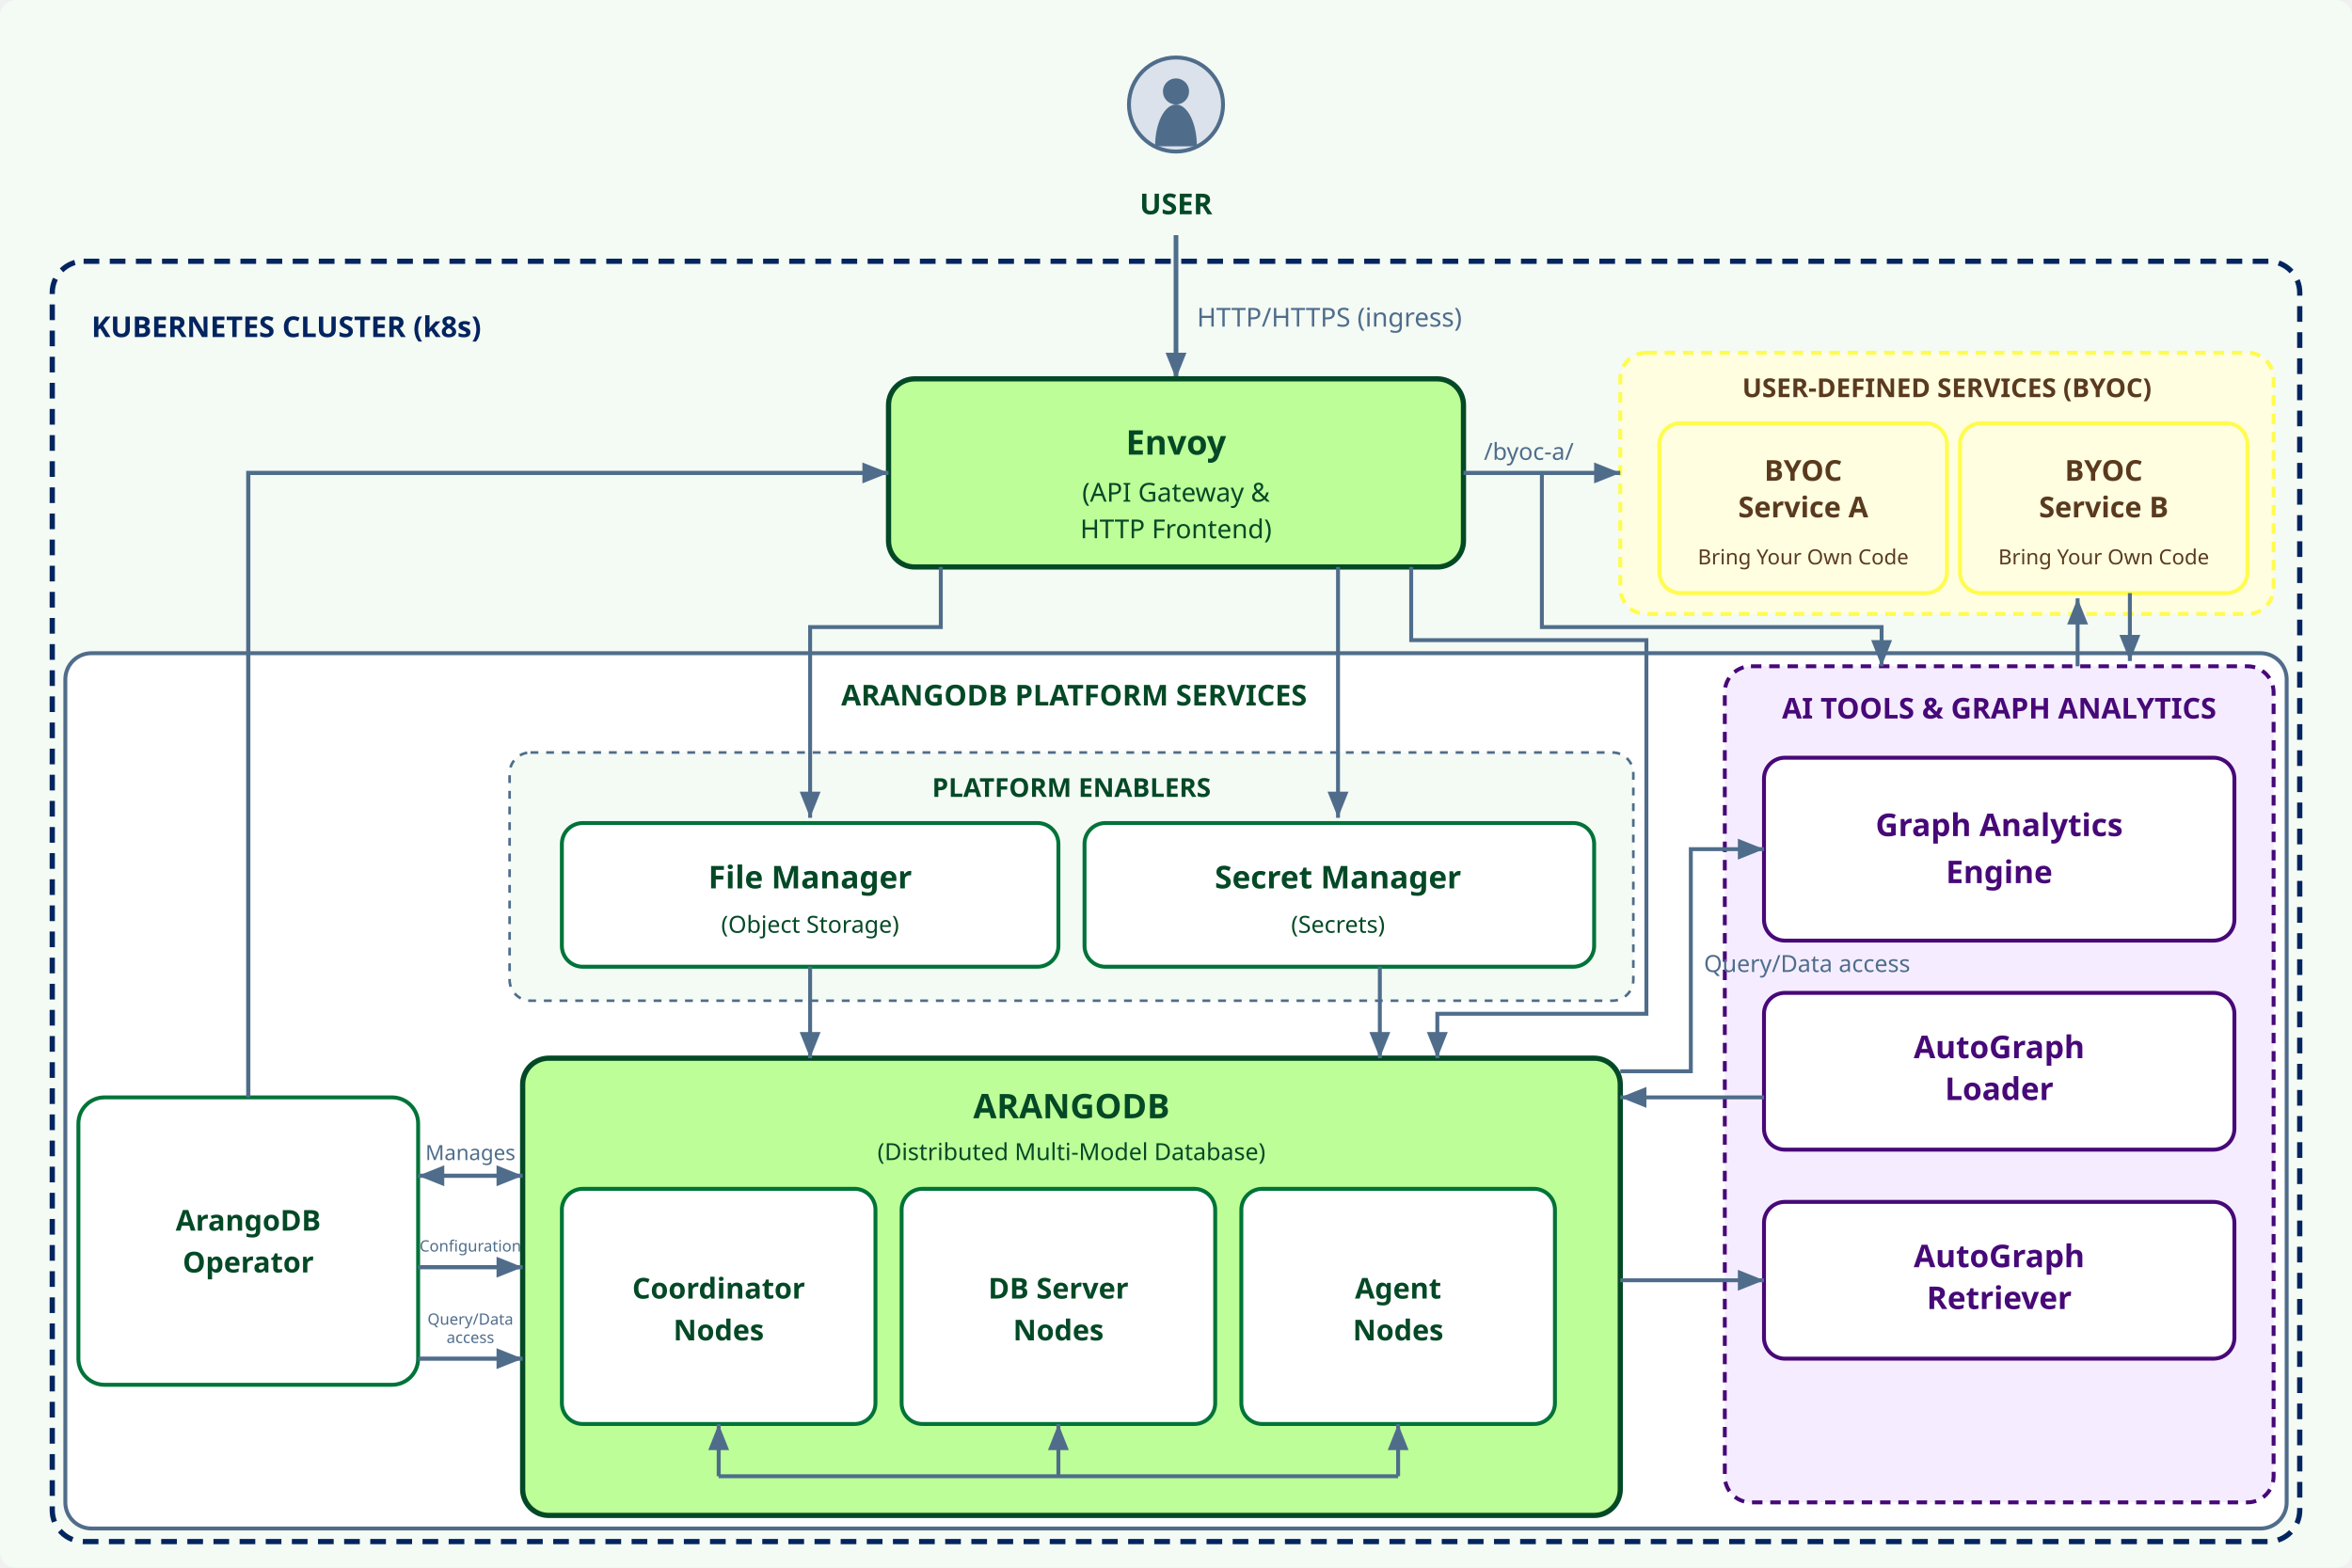
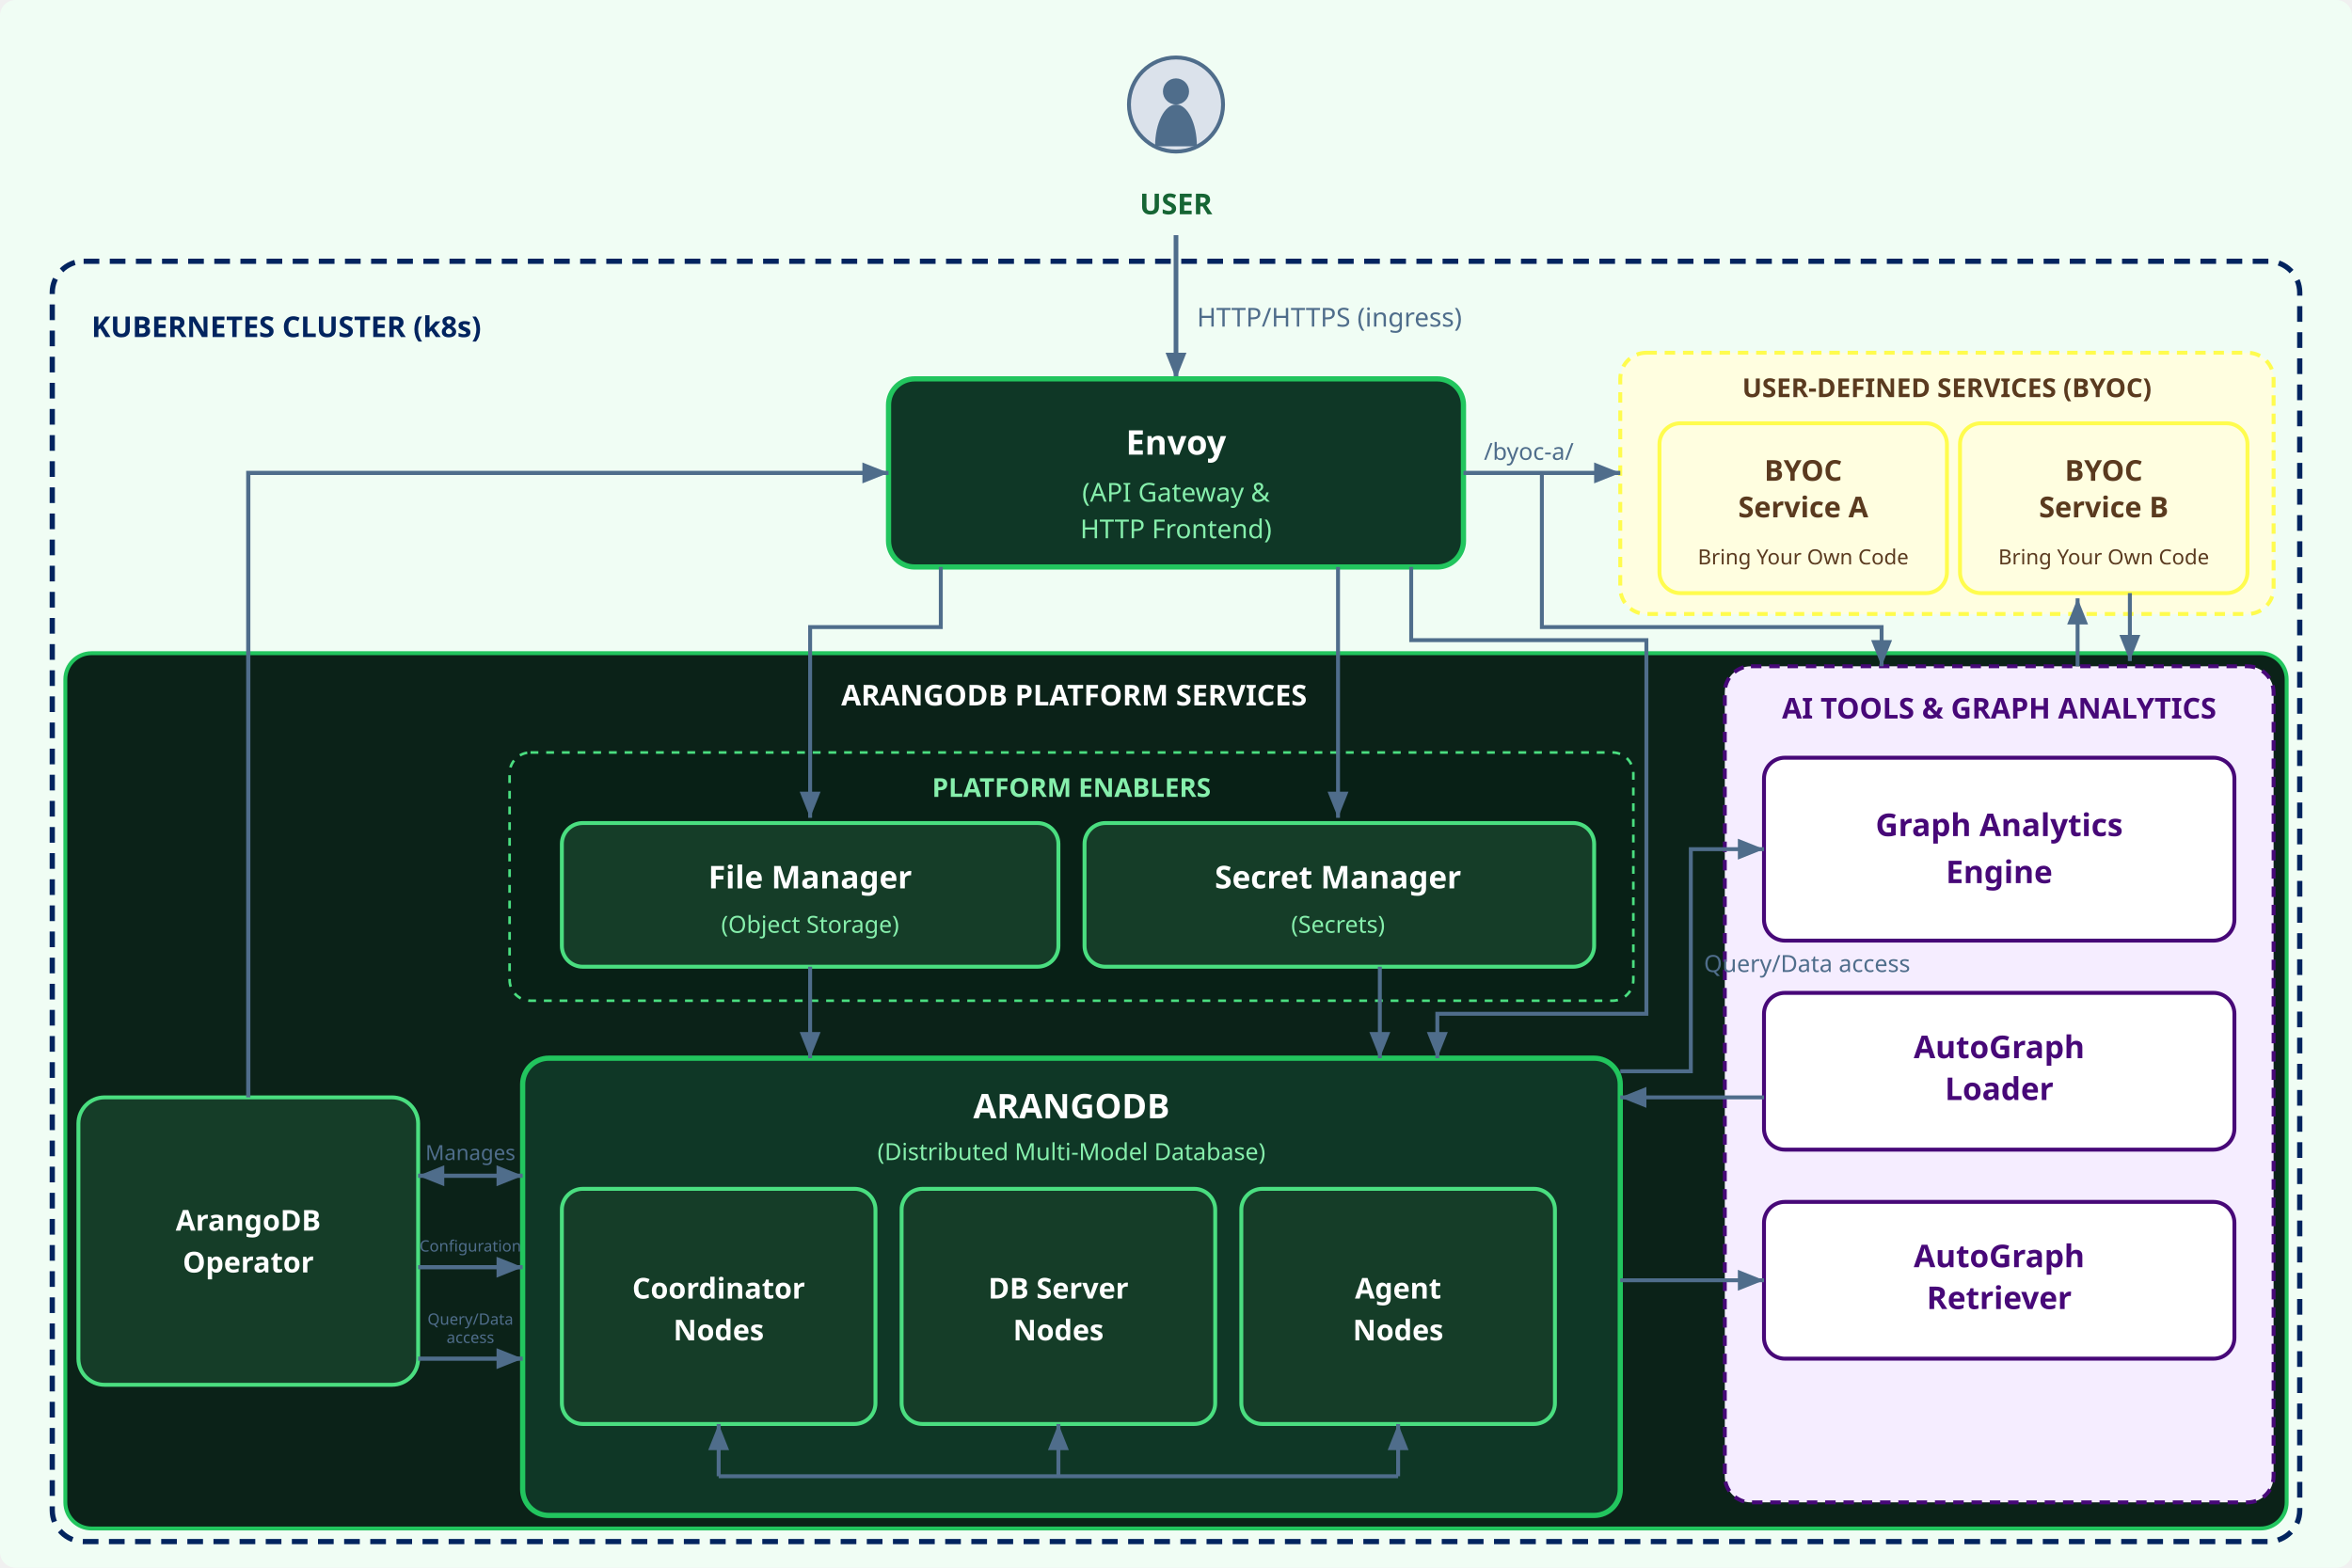
<svg xmlns="http://www.w3.org/2000/svg" xmlns:xlink="http://www.w3.org/1999/xlink" viewBox="0 0 900 600" style="display:block;width:100%;max-width:900px;margin:0 auto">
  <style>
    .arch .card-link { cursor: pointer; }
    .arch .card-link .node { transition: fill 120ms, stroke 120ms; }
-     .arch .card-link:hover .node    { fill: #BEFE99; stroke: #044926; }
-     .arch .card-link:hover .node-db { fill: #B9FF38; stroke: #044926; }
+     .arch .card-link:hover .node    { fill: #1f5c38; stroke: #4ade80; }
+     .arch .card-link:hover .node-db { fill: #174d2e; stroke: #4ade80; }
    .arch .card-link:hover .node-ai { fill: #e9d8fb; stroke: #470878; }
    .arch .card-link:hover .node-byoc { fill: #FFFC4E; stroke: #5a3a1f; }
-     .arch .card-link:hover .node-op { fill: #BEFE99; stroke: #044926; }
+     .arch .card-link:hover .node-op { fill: #1f5c38; stroke: #4ade80; }
  </style>
  <defs>
    <marker id="arrow-g" markerWidth="10" markerHeight="8" refX="10" refY="4" orient="auto" markerUnits="userSpaceOnUse">
      <polygon points="0 0,10 4,0 8" fill="#4F6D8B" />
    </marker>
    <marker id="arrow-g-start" markerWidth="10" markerHeight="8" refX="0" refY="4" orient="auto" markerUnits="userSpaceOnUse">
      <polygon points="10 0,0 4,10 8" fill="#4F6D8B" />
    </marker>
  </defs>
  <g class="arch">
-     <rect width="900" height="600" fill="#F4FAF4" rx="6" />
+     <rect width="900" height="600" fill="#f0fdf4" rx="6" />
    <g>
      <circle cx="450" cy="40" r="18" fill="#dbe2eb" stroke="#4F6D8B" stroke-width="1.5" />
      <circle cx="450" cy="35" r="5" fill="#4F6D8B" />
      <path d="M 442 56 A 8 16 0 0 1 458 56 Z" fill="#4F6D8B" />
-       <text x="450" y="82" text-anchor="middle" font-family="sans-serif" font-size="11" font-weight="bold" fill="#044926">USER</text>
+       <text x="450" y="82" text-anchor="middle" font-family="sans-serif" font-size="11" font-weight="bold" fill="#166534">USER</text>
    </g>
-     <rect x="20" y="100" width="860" height="490" rx="12" fill="#F4FAF4" stroke="#02245F" stroke-width="2" stroke-dasharray="6 4" />
+     <rect x="20" y="100" width="860" height="490" rx="12" fill="#f0fdf4" stroke="#02245F" stroke-width="2" stroke-dasharray="6 4" />
    <a xlink:href="https://kubernetes.io/" target="_blank">
      <text x="35" y="129" font-family="sans-serif" font-size="11" font-weight="bold" fill="#02245F">KUBERNETES CLUSTER (k8s)</text>
    </a>
    <path d="M 450 90 L 450 145" stroke="#4F6D8B" stroke-width="1.8" fill="none" marker-end="url(#arrow-g)" />
    <text x="458" y="125" font-family="sans-serif" font-size="10" fill="#4F6D8B">HTTP/HTTPS (ingress)</text>
    <a class="card-link" xlink:href="/arangodb/4.0/develop/http-api/">
-       <rect x="340" y="145" width="220" height="72" rx="10" class="node" fill="#BEFE99" stroke="#044926" stroke-width="2" />
-       <text x="450" y="174" text-anchor="middle" font-family="sans-serif" font-size="13" font-weight="bold" fill="#044926">Envoy</text>
-       <text x="450" y="192" text-anchor="middle" font-family="sans-serif" font-size="10" fill="#044926">(API Gateway &amp;</text>
-       <text x="450" y="206" text-anchor="middle" font-family="sans-serif" font-size="10" fill="#044926">HTTP Frontend)</text>
+       <rect x="340" y="145" width="220" height="72" rx="10" class="node" fill="#0f3726" stroke="#22c55e" stroke-width="2" />
+       <text x="450" y="174" text-anchor="middle" font-family="sans-serif" font-size="13" font-weight="bold" fill="#ffffff">Envoy</text>
+       <text x="450" y="192" text-anchor="middle" font-family="sans-serif" font-size="10" fill="#86efac">(API Gateway &amp;</text>
+       <text x="450" y="206" text-anchor="middle" font-family="sans-serif" font-size="10" fill="#86efac">HTTP Frontend)</text>
    </a>
    <a class="card-link" xlink:href="/platform-suite/container-manager/">
      <rect x="620" y="135" width="250" height="100" rx="10" fill="#FFFEE0" stroke="#FFFC4E" stroke-width="1.5" stroke-dasharray="4 3" />
      <text x="745" y="152" text-anchor="middle" font-family="sans-serif" font-size="10" font-weight="bold" fill="#5a3a1f">USER-DEFINED SERVICES (BYOC)</text>
    </a>
    <a class="card-link" xlink:href="/platform-suite/container-manager/">
      <rect x="635" y="162" width="110" height="65" rx="8" class="node-byoc" fill="#FFFEE0" stroke="#FFFC4E" stroke-width="1.5" />
      <text x="690" y="184" text-anchor="middle" font-family="sans-serif" font-size="11" font-weight="bold" fill="#5a3a1f">BYOC</text>
      <text x="690" y="198" text-anchor="middle" font-family="sans-serif" font-size="11" font-weight="bold" fill="#5a3a1f">Service A</text>
      <text x="690" y="216" text-anchor="middle" font-family="sans-serif" font-size="8" fill="#5a3a1f">Bring Your Own Code</text>
    </a>
    <a class="card-link" xlink:href="/platform-suite/container-manager/">
      <rect x="750" y="162" width="110" height="65" rx="8" class="node-byoc" fill="#FFFEE0" stroke="#FFFC4E" stroke-width="1.5" />
      <text x="805" y="184" text-anchor="middle" font-family="sans-serif" font-size="11" font-weight="bold" fill="#5a3a1f">BYOC</text>
      <text x="805" y="198" text-anchor="middle" font-family="sans-serif" font-size="11" font-weight="bold" fill="#5a3a1f">Service B</text>
      <text x="805" y="216" text-anchor="middle" font-family="sans-serif" font-size="8" fill="#5a3a1f">Bring Your Own Code</text>
    </a>
    <path d="M 560 181 L 620 181" stroke="#4F6D8B" stroke-width="1.6" fill="none" marker-end="url(#arrow-g)" />
    <text x="585" y="176" text-anchor="middle" font-family="sans-serif" font-size="9" fill="#4F6D8B">/byoc-a/</text>
-     <a class="card-link" xlink:href="/platform-suite/">
-       <rect x="25" y="250" width="850" height="335" rx="10" fill="#ffffff" stroke="#4F6D8B" stroke-width="1.5" />
-       <text x="411" y="270" text-anchor="middle" font-family="sans-serif" font-size="11" font-weight="bold" fill="#044926">ARANGODB PLATFORM SERVICES</text>
-     </a>
-     <a class="card-link" xlink:href="/platform-suite/">
-       <rect x="195" y="288" width="430" height="95" rx="8" fill="#F4FAF4" stroke="#4F6D8B" stroke-width="1" stroke-dasharray="3 3" />
-       <text x="410" y="305" text-anchor="middle" font-family="sans-serif" font-size="10" font-weight="bold" fill="#044926">PLATFORM ENABLERS</text>
-     </a>
+     <rect x="25" y="250" width="850" height="335" rx="10" fill="#0b2218" stroke="#22c55e" stroke-width="1.5" />
+     <text x="411" y="270" text-anchor="middle" font-family="sans-serif" font-size="11" font-weight="bold" fill="#ffffff">ARANGODB PLATFORM SERVICES</text>
+     <rect x="195" y="288" width="430" height="95" rx="8" fill="#082016" stroke="#4ade80" stroke-width="1" stroke-dasharray="3 3" />
+     <text x="410" y="305" text-anchor="middle" font-family="sans-serif" font-size="10" font-weight="bold" fill="#86efac">PLATFORM ENABLERS</text>
    <a class="card-link" xlink:href="/platform-suite/file-manager/">
-       <rect x="215" y="315" width="190" height="55" rx="8" class="node" fill="#ffffff" stroke="#007339" stroke-width="1.5" />
-       <text x="310" y="340" text-anchor="middle" font-family="sans-serif" font-size="12" font-weight="bold" fill="#044926">File Manager</text>
-       <text x="310" y="357" text-anchor="middle" font-family="sans-serif" font-size="9" fill="#044926">(Object Storage)</text>
+       <rect x="215" y="315" width="190" height="55" rx="8" class="node" fill="#153d28" stroke="#4ade80" stroke-width="1.5" />
+       <text x="310" y="340" text-anchor="middle" font-family="sans-serif" font-size="12" font-weight="bold" fill="#ffffff">File Manager</text>
+       <text x="310" y="357" text-anchor="middle" font-family="sans-serif" font-size="9" fill="#86efac">(Object Storage)</text>
    </a>
    <a class="card-link" xlink:href="/platform-suite/secrets-manager/">
-       <rect x="415" y="315" width="195" height="55" rx="8" class="node" fill="#ffffff" stroke="#007339" stroke-width="1.5" />
-       <text x="512" y="340" text-anchor="middle" font-family="sans-serif" font-size="12" font-weight="bold" fill="#044926">Secret Manager</text>
-       <text x="512" y="357" text-anchor="middle" font-family="sans-serif" font-size="9" fill="#044926">(Secrets)</text>
+       <rect x="415" y="315" width="195" height="55" rx="8" class="node" fill="#153d28" stroke="#4ade80" stroke-width="1.5" />
+       <text x="512" y="340" text-anchor="middle" font-family="sans-serif" font-size="12" font-weight="bold" fill="#ffffff">Secret Manager</text>
+       <text x="512" y="357" text-anchor="middle" font-family="sans-serif" font-size="9" fill="#86efac">(Secrets)</text>
    </a>
    <a class="card-link" xlink:href="/arangodb/">
-       <rect x="200" y="405" width="420" height="175" rx="10" class="node-db" fill="#BEFE99" stroke="#044926" stroke-width="2" />
-       <text x="410" y="428" text-anchor="middle" font-family="sans-serif" font-size="13" font-weight="bold" fill="#044926">ARANGODB</text>
-       <text x="410" y="444" text-anchor="middle" font-family="sans-serif" font-size="9" fill="#044926">(Distributed Multi-Model Database)</text>
+       <rect x="200" y="405" width="420" height="175" rx="10" class="node-db" fill="#0f3726" stroke="#22c55e" stroke-width="2" />
+       <text x="410" y="428" text-anchor="middle" font-family="sans-serif" font-size="13" font-weight="bold" fill="#ffffff">ARANGODB</text>
+       <text x="410" y="444" text-anchor="middle" font-family="sans-serif" font-size="9" fill="#86efac">(Distributed Multi-Model Database)</text>
    </a>
    <a class="card-link" xlink:href="/arangodb/4.0/deploy/cluster/">
-       <rect x="215" y="455" width="120" height="90" rx="8" class="node" fill="#ffffff" stroke="#007339" stroke-width="1.5" />
-       <text x="275" y="497" text-anchor="middle" font-family="sans-serif" font-size="11" font-weight="bold" fill="#044926">Coordinator</text>
-       <text x="275" y="513" text-anchor="middle" font-family="sans-serif" font-size="11" font-weight="bold" fill="#044926">Nodes</text>
+       <rect x="215" y="455" width="120" height="90" rx="8" class="node" fill="#153d28" stroke="#4ade80" stroke-width="1.5" />
+       <text x="275" y="497" text-anchor="middle" font-family="sans-serif" font-size="11" font-weight="bold" fill="#ffffff">Coordinator</text>
+       <text x="275" y="513" text-anchor="middle" font-family="sans-serif" font-size="11" font-weight="bold" fill="#ffffff">Nodes</text>
    </a>
    <a class="card-link" xlink:href="/arangodb/4.0/deploy/cluster/">
-       <rect x="345" y="455" width="120" height="90" rx="8" class="node" fill="#ffffff" stroke="#007339" stroke-width="1.5" />
-       <text x="405" y="497" text-anchor="middle" font-family="sans-serif" font-size="11" font-weight="bold" fill="#044926">DB Server</text>
-       <text x="405" y="513" text-anchor="middle" font-family="sans-serif" font-size="11" font-weight="bold" fill="#044926">Nodes</text>
+       <rect x="345" y="455" width="120" height="90" rx="8" class="node" fill="#153d28" stroke="#4ade80" stroke-width="1.5" />
+       <text x="405" y="497" text-anchor="middle" font-family="sans-serif" font-size="11" font-weight="bold" fill="#ffffff">DB Server</text>
+       <text x="405" y="513" text-anchor="middle" font-family="sans-serif" font-size="11" font-weight="bold" fill="#ffffff">Nodes</text>
    </a>
    <a class="card-link" xlink:href="/arangodb/4.0/deploy/cluster/">
-       <rect x="475" y="455" width="120" height="90" rx="8" class="node" fill="#ffffff" stroke="#007339" stroke-width="1.5" />
-       <text x="535" y="497" text-anchor="middle" font-family="sans-serif" font-size="11" font-weight="bold" fill="#044926">Agent</text>
-       <text x="535" y="513" text-anchor="middle" font-family="sans-serif" font-size="11" font-weight="bold" fill="#044926">Nodes</text>
+       <rect x="475" y="455" width="120" height="90" rx="8" class="node" fill="#153d28" stroke="#4ade80" stroke-width="1.5" />
+       <text x="535" y="497" text-anchor="middle" font-family="sans-serif" font-size="11" font-weight="bold" fill="#ffffff">Agent</text>
+       <text x="535" y="513" text-anchor="middle" font-family="sans-serif" font-size="11" font-weight="bold" fill="#ffffff">Nodes</text>
    </a>
    <path d="M 275 565 L 535 565" stroke="#4F6D8B" stroke-width="1.5" fill="none" />
    <path d="M 275 565 L 275 545" stroke="#4F6D8B" stroke-width="1.5" fill="none" marker-end="url(#arrow-g)" />
    <path d="M 405 565 L 405 545" stroke="#4F6D8B" stroke-width="1.5" fill="none" marker-end="url(#arrow-g)" />
    <path d="M 535 565 L 535 545" stroke="#4F6D8B" stroke-width="1.5" fill="none" marker-end="url(#arrow-g)" />
    <a class="card-link" xlink:href="/agentic-ai-suite/">
      <rect x="660" y="255" width="210" height="320" rx="10" fill="#f5edff" stroke="#470878" stroke-width="1.5" stroke-dasharray="4 3" />
      <text x="765" y="275" text-anchor="middle" font-family="sans-serif" font-size="11" font-weight="bold" fill="#470878">AI TOOLS &amp; GRAPH ANALYTICS</text>
    </a>
    <path d="M 590 181 L 590 240 L 720 240 L 720 255" stroke="#4F6D8B" stroke-width="1.5" fill="none" marker-end="url(#arrow-g)" />
    <a class="card-link" xlink:href="/agentic-ai-suite/graph-analytics/">
      <rect x="675" y="290" width="180" height="70" rx="8" class="node-ai" fill="#ffffff" stroke="#470878" stroke-width="1.5" />
      <text x="765" y="320" text-anchor="middle" font-family="sans-serif" font-size="12" font-weight="bold" fill="#470878">Graph Analytics</text>
      <text x="765" y="338" text-anchor="middle" font-family="sans-serif" font-size="12" font-weight="bold" fill="#470878">Engine</text>
    </a>
-     <a class="card-link" xlink:href="/agentic-ai-suite/importer/">
+     <a class="card-link" xlink:href="/agentic-ai-suite/autograph/">
      <rect x="675" y="380" width="180" height="60" rx="8" class="node-ai" fill="#ffffff" stroke="#470878" stroke-width="1.5" />
      <text x="765" y="405" text-anchor="middle" font-family="sans-serif" font-size="12" font-weight="bold" fill="#470878">AutoGraph</text>
      <text x="765" y="421" text-anchor="middle" font-family="sans-serif" font-size="12" font-weight="bold" fill="#470878">Loader</text>
    </a>
    <a class="card-link" xlink:href="/agentic-ai-suite/retriever/">
      <rect x="675" y="460" width="180" height="60" rx="8" class="node-ai" fill="#ffffff" stroke="#470878" stroke-width="1.5" />
      <text x="765" y="485" text-anchor="middle" font-family="sans-serif" font-size="12" font-weight="bold" fill="#470878">AutoGraph</text>
      <text x="765" y="501" text-anchor="middle" font-family="sans-serif" font-size="12" font-weight="bold" fill="#470878">Retriever</text>
    </a>
    <a class="card-link" xlink:href="https://arangodb.github.io/kube-arangodb/" target="_blank">
-       <rect x="30" y="420" width="130" height="110" rx="10" class="node-op" fill="#ffffff" stroke="#007339" stroke-width="1.5" />
-       <text x="95" y="471" text-anchor="middle" font-family="sans-serif" font-size="11" font-weight="bold" fill="#044926">ArangoDB</text>
-       <text x="95" y="487" text-anchor="middle" font-family="sans-serif" font-size="11" font-weight="bold" fill="#044926">Operator</text>
+       <rect x="30" y="420" width="130" height="110" rx="10" class="node-op" fill="#153d28" stroke="#4ade80" stroke-width="1.5" />
+       <text x="95" y="471" text-anchor="middle" font-family="sans-serif" font-size="11" font-weight="bold" fill="#ffffff">ArangoDB</text>
+       <text x="95" y="487" text-anchor="middle" font-family="sans-serif" font-size="11" font-weight="bold" fill="#ffffff">Operator</text>
    </a>
    <path d="M 160 450 L 200 450" stroke="#4F6D8B" stroke-width="1.6" fill="none" marker-end="url(#arrow-g)" marker-start="url(#arrow-g-start)" />
    <text x="180" y="444" text-anchor="middle" font-family="sans-serif" font-size="8" fill="#4F6D8B">Manages</text>
    <path d="M 160 485 L 200 485" stroke="#4F6D8B" stroke-width="1.6" fill="none" marker-end="url(#arrow-g)" />
    <text x="180" y="479" text-anchor="middle" font-family="sans-serif" font-size="6" fill="#4F6D8B">Configuration</text>
    <path d="M 160 520 L 200 520" stroke="#4F6D8B" stroke-width="1.6" fill="none" marker-end="url(#arrow-g)" />
    <text x="180" y="507" text-anchor="middle" font-family="sans-serif" font-size="6" fill="#4F6D8B">Query/Data</text>
    <text x="180" y="514" text-anchor="middle" font-family="sans-serif" font-size="6" fill="#4F6D8B">access</text>
    <path d="M 95 420 L 95 181 L 340 181" stroke="#4F6D8B" stroke-width="1.6" fill="none" marker-end="url(#arrow-g)" />
    <path d="M 360 217 L 360 240 L 310 240 L 310 313" stroke="#4F6D8B" stroke-width="1.5" fill="none" marker-end="url(#arrow-g)" />
    <path d="M 512 217 L 512 313" stroke="#4F6D8B" stroke-width="1.5" fill="none" marker-end="url(#arrow-g)" />
    <path d="M 540 217 L 540 245 L 630 245 L 630 388 L 550 388 L 550 405" stroke="#4F6D8B" stroke-width="1.5" fill="none" marker-end="url(#arrow-g)" />
    <path d="M 310 370 L 310 405" stroke="#4F6D8B" stroke-width="1.5" fill="none" marker-end="url(#arrow-g)" />
    <path d="M 528 370 L 528 405" stroke="#4F6D8B" stroke-width="1.5" fill="none" marker-end="url(#arrow-g)" />
    <path d="M 795 255 L 795 229" stroke="#4F6D8B" stroke-width="1.5" fill="none" marker-end="url(#arrow-g)" />
    <path d="M 815 227 L 815 253" stroke="#4F6D8B" stroke-width="1.5" fill="none" marker-end="url(#arrow-g)" />
    <path d="M 620 410 L 647 410 L 647 325 L 675 325" stroke="#4F6D8B" stroke-width="1.5" fill="none" marker-end="url(#arrow-g)" />
    <text x="652" y="372" font-family="sans-serif" font-size="9" fill="#4F6D8B">Query/Data access</text>
    <path d="M 675 420 L 620 420" stroke="#4F6D8B" stroke-width="1.5" fill="none" marker-end="url(#arrow-g)" />
    <path d="M 620 490 L 675 490" stroke="#4F6D8B" stroke-width="1.5" fill="none" marker-end="url(#arrow-g)" />
  </g>
</svg>
